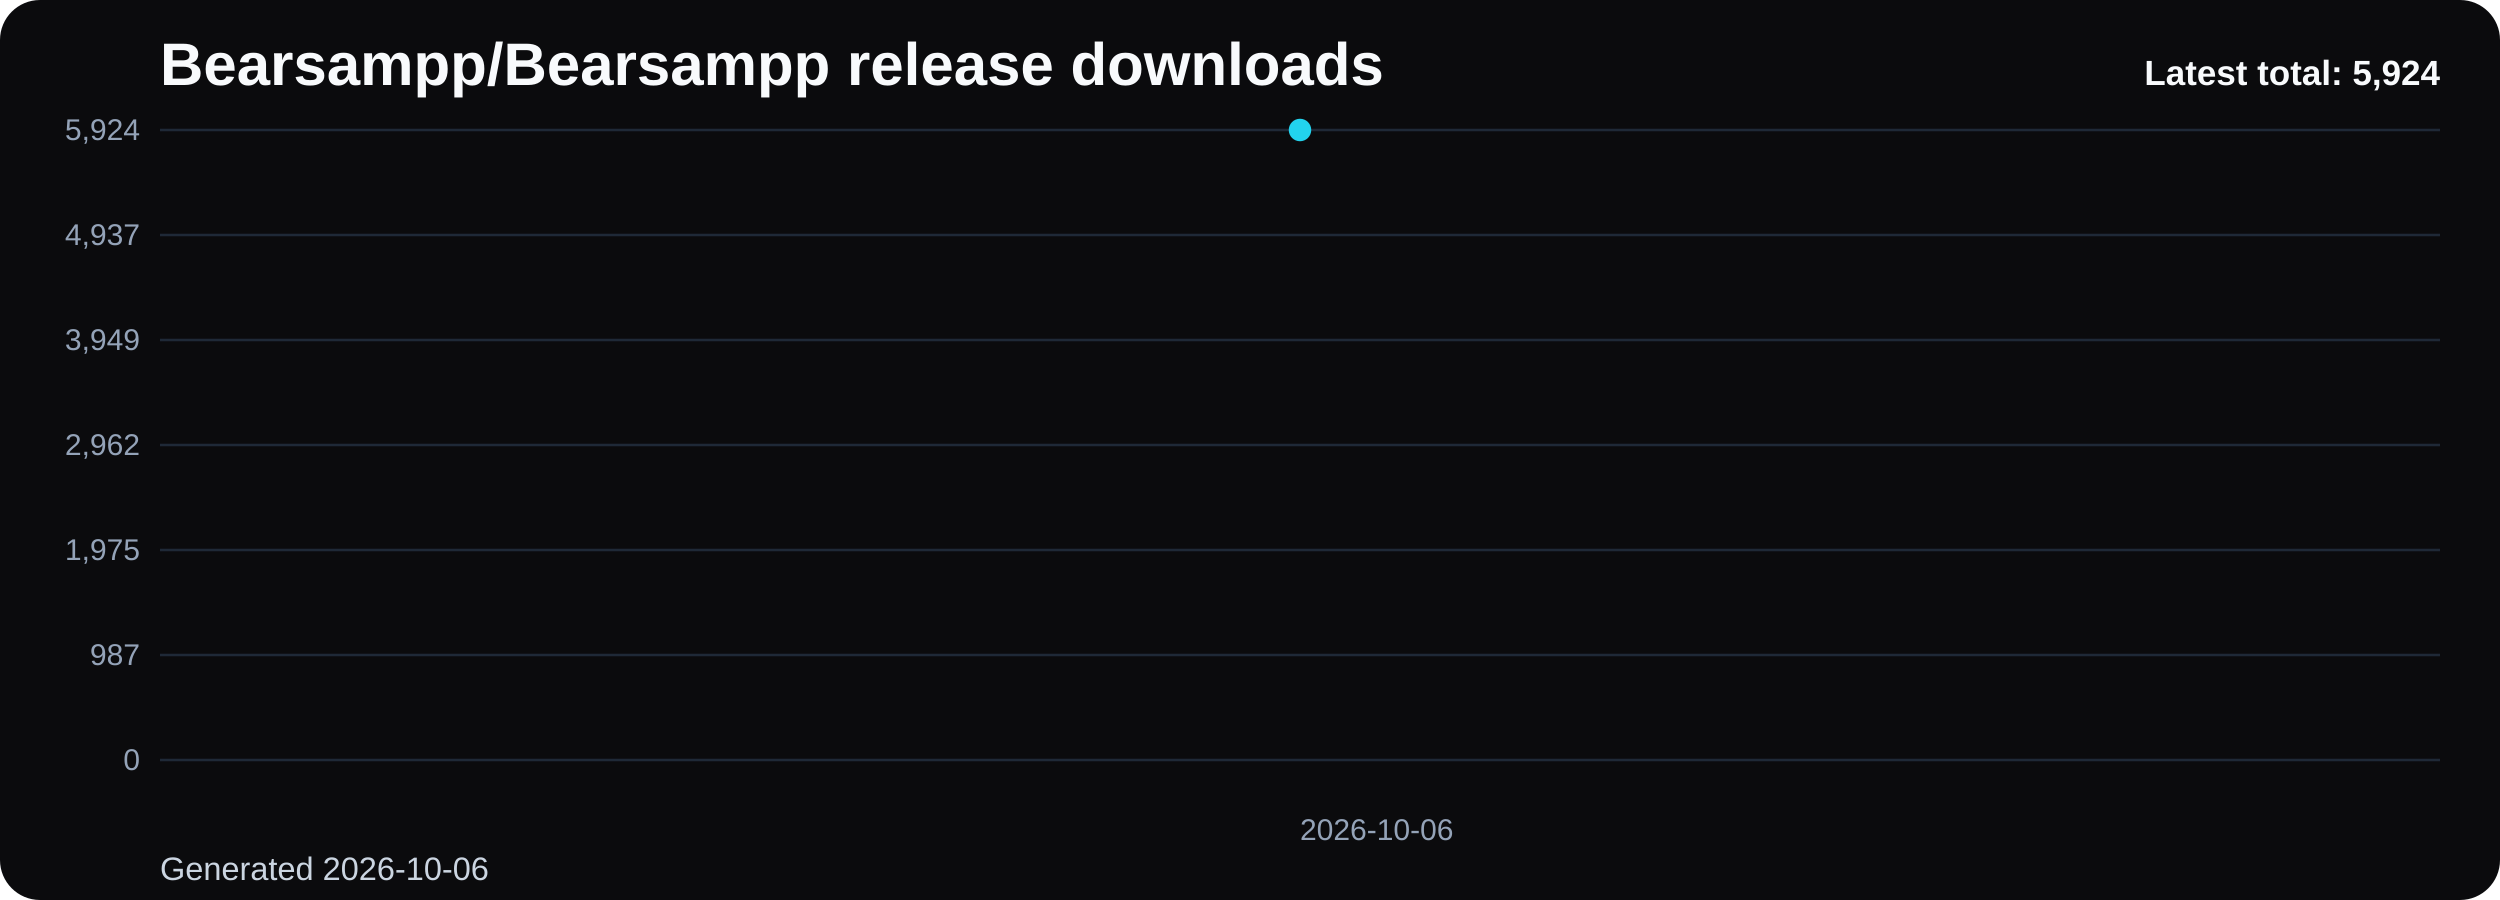
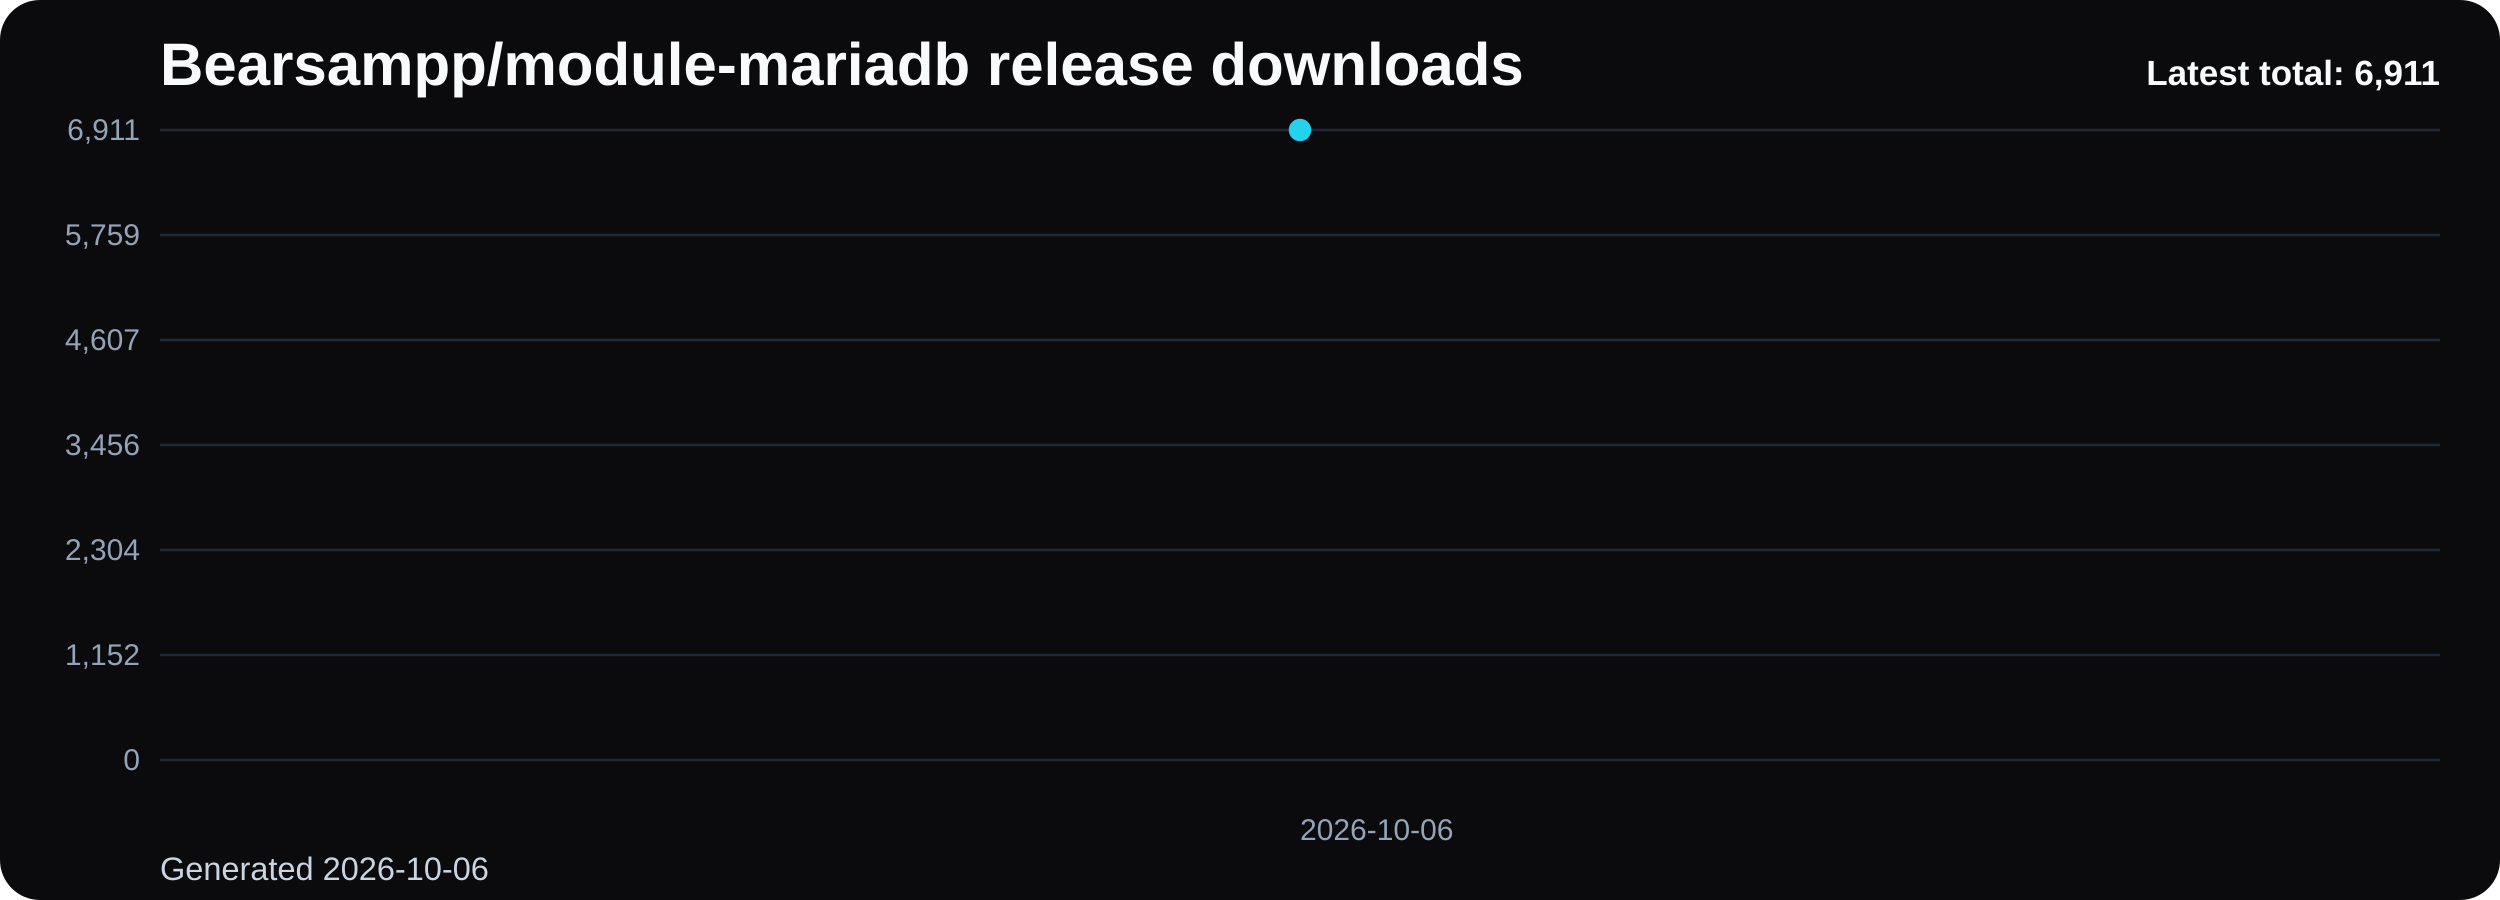
- <svg xmlns="http://www.w3.org/2000/svg" viewBox="0 0 1000 360" role="img" aria-label="Bearsampp/Bearsampp release downloads chart">
+ <svg xmlns="http://www.w3.org/2000/svg" viewBox="0 0 1000 360" role="img" aria-label="Bearsampp/module-mariadb release downloads chart">
  <defs>
    <linearGradient id="fill-total-trend-black" x1="0" y1="0" x2="0" y2="1">
      <stop offset="0%" stop-color="#22d3ee" stop-opacity="0.32" />
      <stop offset="100%" stop-color="#22d3ee" stop-opacity="0.05" />
    </linearGradient>
    <style>
      .bg { fill: #0b0b0d; }
      .title { font: 700 24px Arial, sans-serif; fill: #f8fafc; }
      .sub { font: 400 13px Arial, sans-serif; fill: #cbd5e1; }
      .grid { stroke: #1f2937; stroke-width: 1; }
      .axis { font: 400 12px Arial, sans-serif; fill: #94a3b8; }
      .line { fill: none; stroke: #22d3ee; stroke-width: 3; stroke-linecap: round; stroke-linejoin: round; }
      .dot { fill: #22d3ee; }
      .value { font: 600 11px Arial, sans-serif; fill: #cbd5e1; }
      .latest { font: 700 14px Arial, sans-serif; fill: #f8fafc; }
    </style>
  </defs>
  <rect class="bg" x="0" y="0" width="1000" height="360" rx="16" />
-   <text class="title" x="64" y="34">Bearsampp/Bearsampp release downloads</text>
+   <text class="title" x="64" y="34">Bearsampp/module-mariadb release downloads</text>
  <text class="sub" x="64" y="352">Generated 2026-10-06</text>
  <line x1="64" y1="52.00" x2="976" y2="52.00" class="grid" />
-   <text x="56" y="56.00" text-anchor="end" class="axis">5,924</text>
+   <text x="56" y="56.00" text-anchor="end" class="axis">6,911</text>
  <line x1="64" y1="94.00" x2="976" y2="94.00" class="grid" />
-   <text x="56" y="98.00" text-anchor="end" class="axis">4,937</text>
+   <text x="56" y="98.00" text-anchor="end" class="axis">5,759</text>
  <line x1="64" y1="136.00" x2="976" y2="136.00" class="grid" />
-   <text x="56" y="140.00" text-anchor="end" class="axis">3,949</text>
+   <text x="56" y="140.00" text-anchor="end" class="axis">4,607</text>
  <line x1="64" y1="178.00" x2="976" y2="178.00" class="grid" />
-   <text x="56" y="182.00" text-anchor="end" class="axis">2,962</text>
+   <text x="56" y="182.00" text-anchor="end" class="axis">3,456</text>
  <line x1="64" y1="220.00" x2="976" y2="220.00" class="grid" />
-   <text x="56" y="224.00" text-anchor="end" class="axis">1,975</text>
+   <text x="56" y="224.00" text-anchor="end" class="axis">2,304</text>
  <line x1="64" y1="262.00" x2="976" y2="262.00" class="grid" />
-   <text x="56" y="266.00" text-anchor="end" class="axis">987</text>
+   <text x="56" y="266.00" text-anchor="end" class="axis">1,152</text>
  <line x1="64" y1="304.00" x2="976" y2="304.00" class="grid" />
  <text x="56" y="308.00" text-anchor="end" class="axis">0</text>
  <path d="M 520.00 304 L 520.00 52.00 L 520.00 304 Z" fill="url(#fill-total-trend-black)" />
  <polyline class="line" points="520.00,52.00" />
  <circle class="dot" cx="520.00" cy="52.00" r="4.5" />
  <text class="axis" x="520.00" y="336" text-anchor="start">2026-10-06</text>
-   <text class="latest" x="976" y="34" text-anchor="end">Latest total: 5,924</text>
+   <text class="latest" x="976" y="34" text-anchor="end">Latest total: 6,911</text>
</svg>
